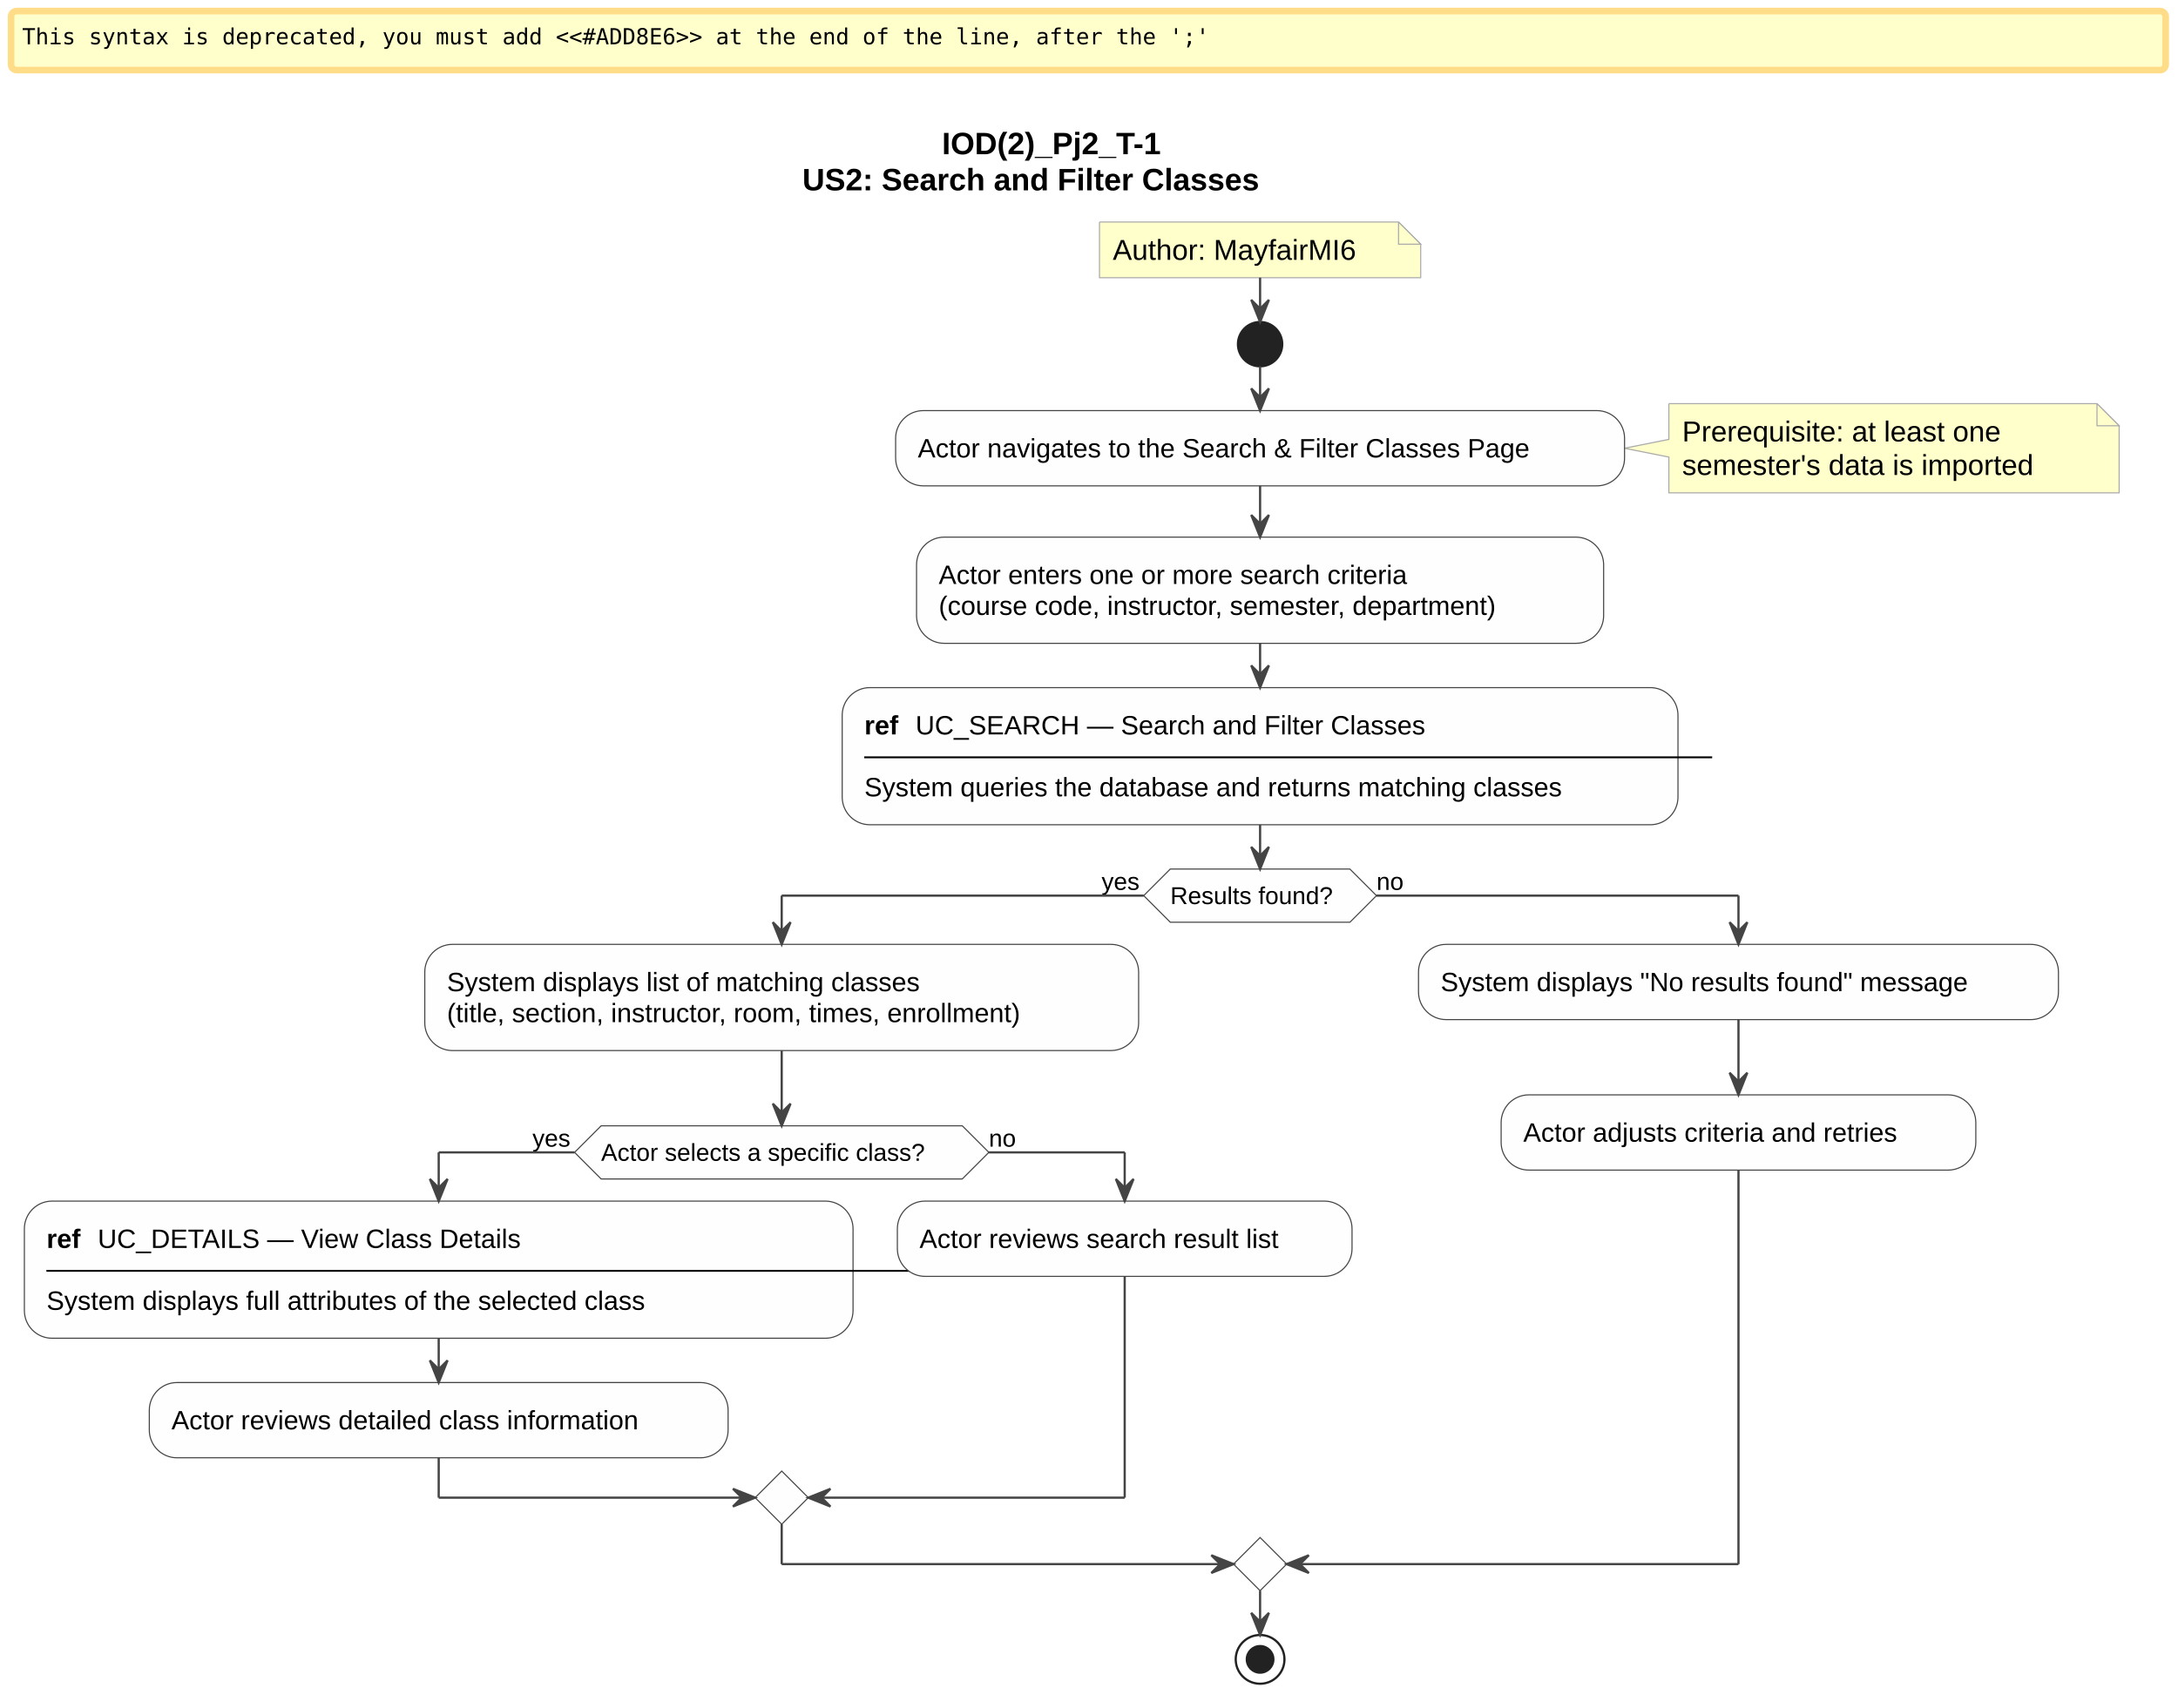
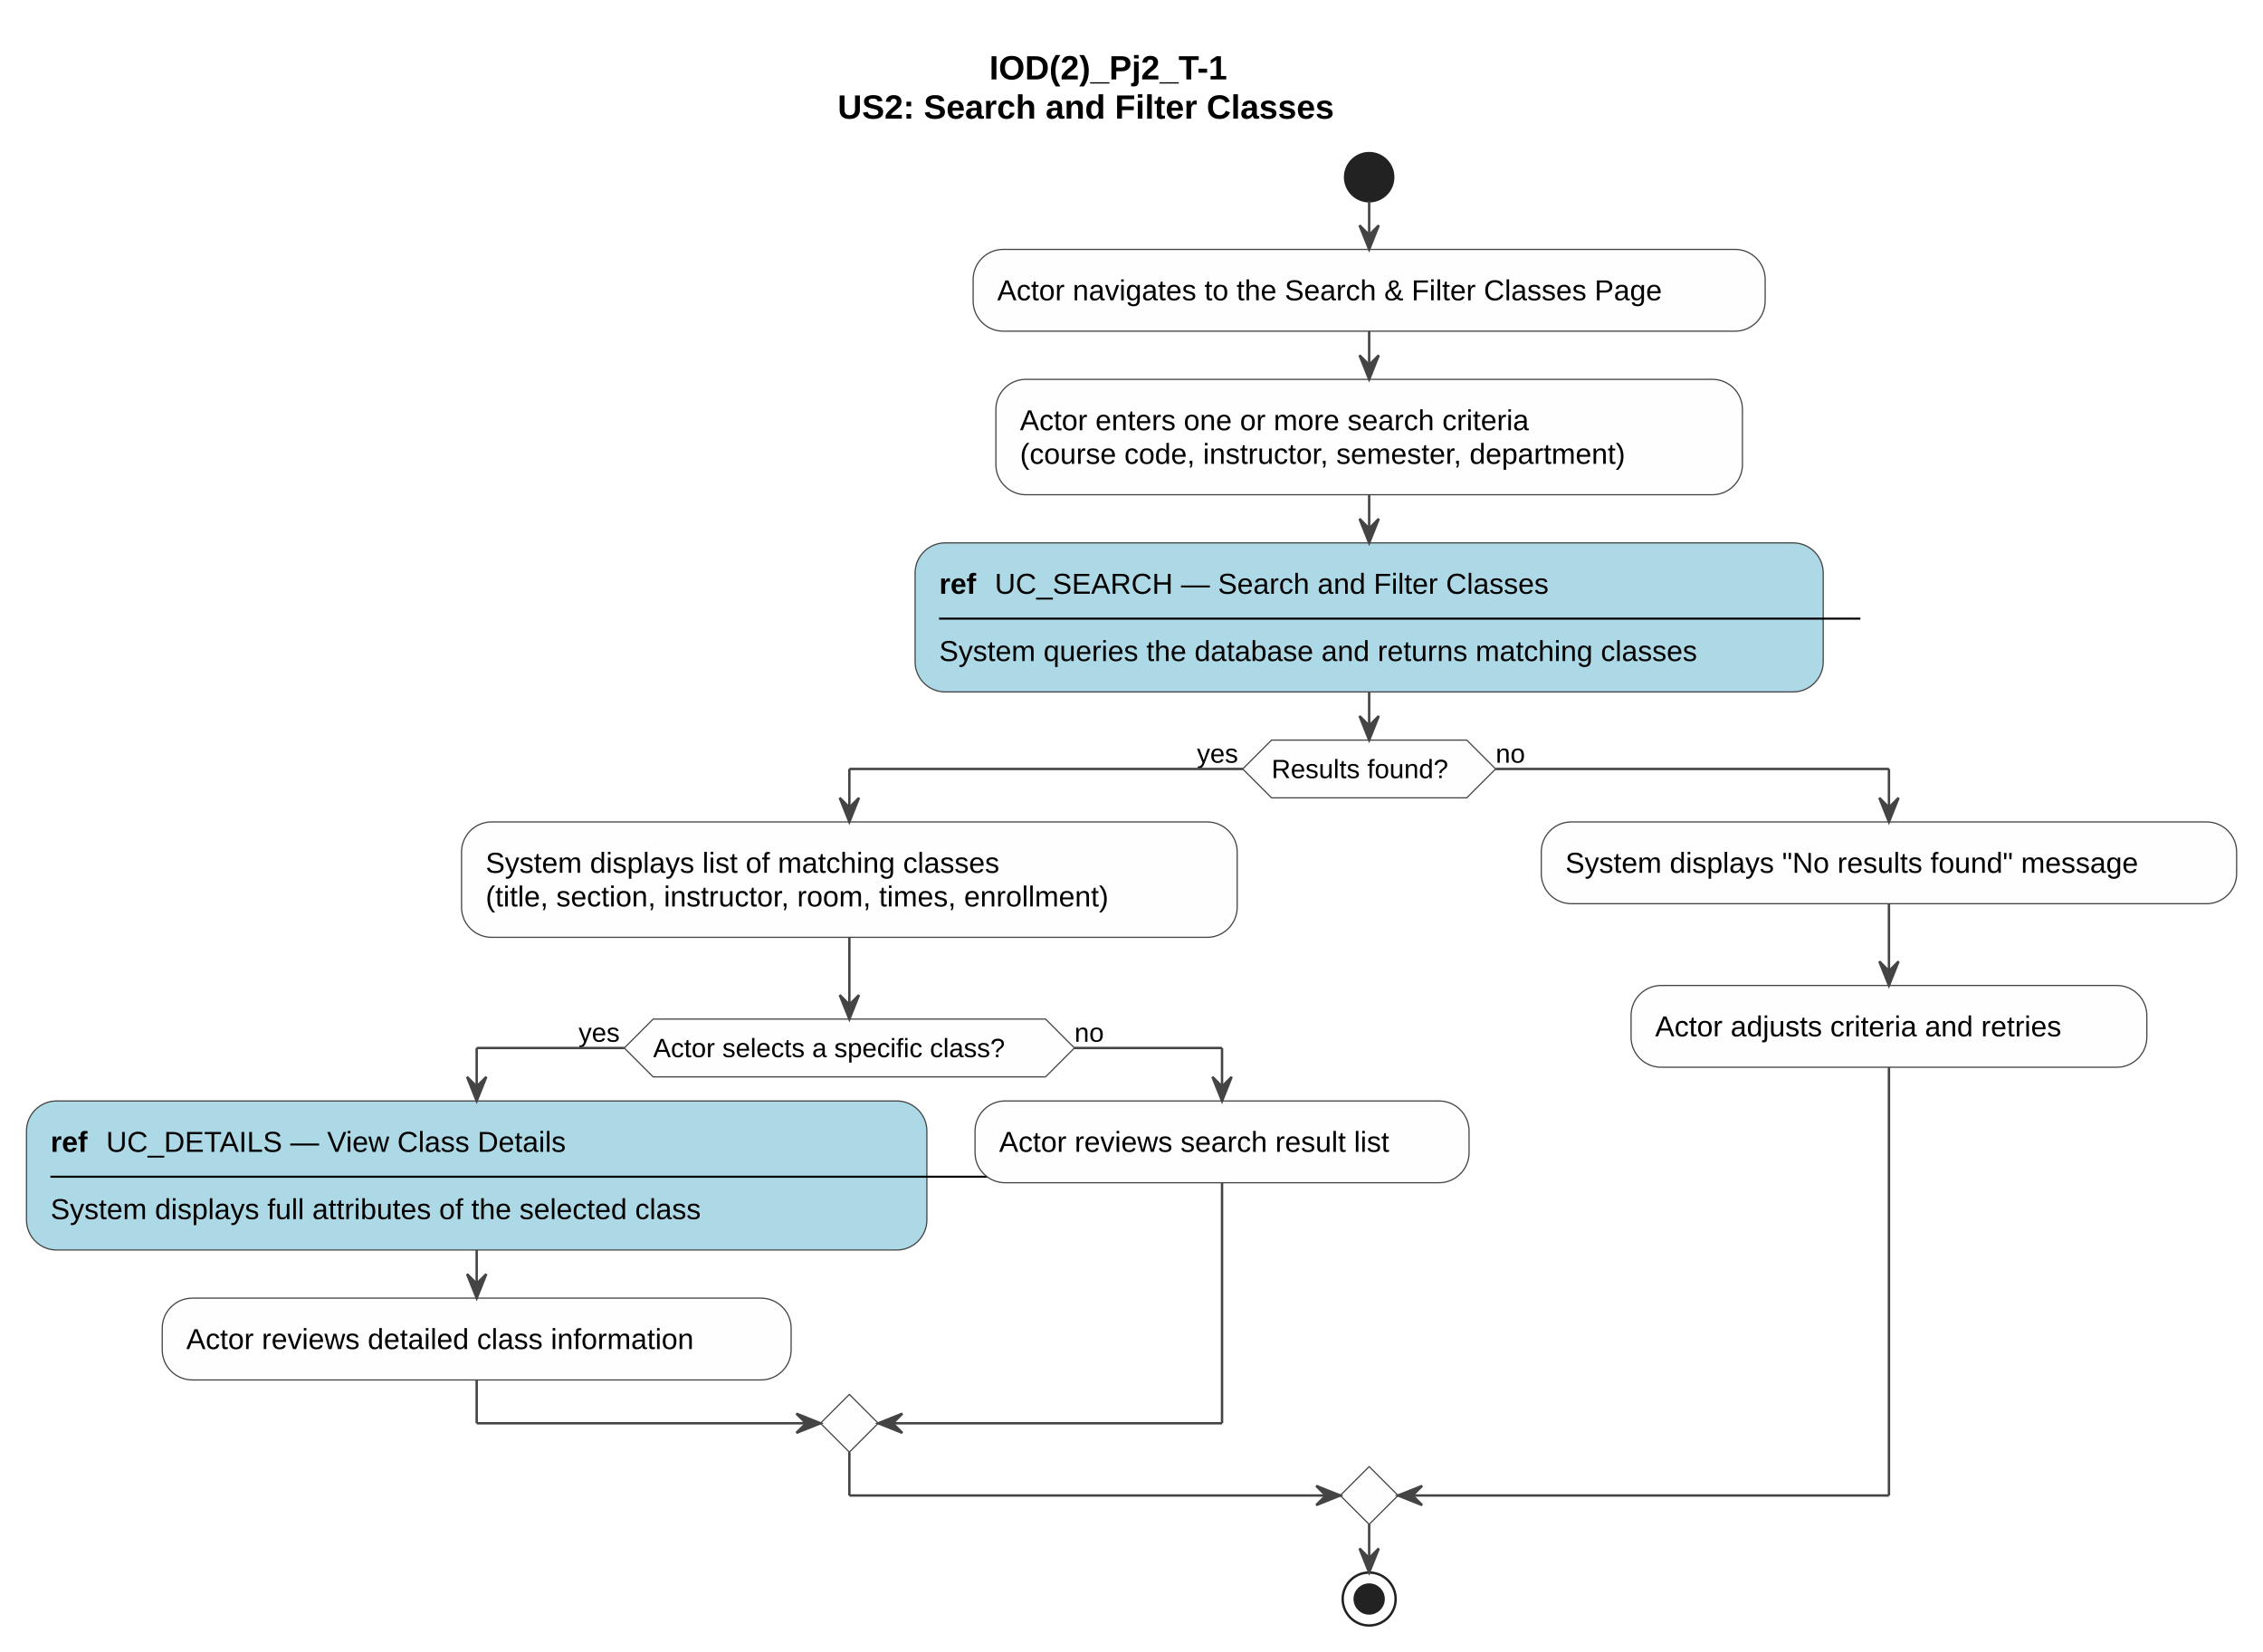
- <svg xmlns="http://www.w3.org/2000/svg" contentStyleType="text/css" data-diagram-type="ACTIVITY" height="771px" preserveAspectRatio="none" style="width:983px;height:771px;background:#FFFFFF;" version="1.1" viewBox="0 0 983 771" width="983px" zoomAndPan="magnify">
+ <svg xmlns="http://www.w3.org/2000/svg" contentStyleType="text/css" height="686px" preserveAspectRatio="none" style="width:940px;height:686px;background:#FFFFFF;" version="1.1" viewBox="0 0 940 686" width="940px" zoomAndPan="magnify">
  <defs />
  <g>
-     <rect fill="#FFFFCC" height="26.641" rx="2.5" ry="2.5" style="stroke:#FFDD88;stroke-width:3;" width="972.438" x="5" y="5" />
-     <text fill="#000000" font-family="monospace" font-size="10" lengthAdjust="spacing" textLength="535.825" x="10" y="20">This syntax is deprecated, you must add &lt;&lt;#ADD8E6&gt;&gt; at the end of the line, after the ';'</text>
-     <g class="title" data-source-line="11">
-       <text fill="#000000" font-family="Arial" font-size="14" font-weight="bold" lengthAdjust="spacing" textLength="115.172" x="425.133" y="69.636">IOD(2)_Pj2_T-1</text>
-       <text fill="#000000" font-family="Arial" font-size="14" font-weight="bold" lengthAdjust="spacing" textLength="241.185" x="362.126" y="85.933">US2: Search and Filter Classes</text>
-     </g>
-     <path d="M496.23,100.234 L496.23,125.367 L641.206,125.367 L641.206,110.234 L631.206,100.234 L496.23,100.234" fill="#FFFFCC" style="stroke:#AAAAAA;stroke-width:0.5;" />
-     <path d="M631.206,100.234 L631.206,110.234 L641.206,110.234 L631.206,100.234" fill="#FFFFCC" style="stroke:#AAAAAA;stroke-width:0.5;" />
-     <text fill="#000000" font-family="Arial" font-size="13" lengthAdjust="spacing" textLength="123.976" x="502.23" y="117.301">Author: MayfairMI6</text>
-     <ellipse cx="568.718" cy="155.367" fill="#222222" rx="10" ry="10" style="stroke:#222222;stroke-width:1;" />
-     <path d="M753.209,182.219 L753.209,198.352 L733.209,202.352 L753.209,206.352 L753.209,222.484 A0,0 0 0 0 753.209,222.484 L956.438,222.484 A0,0 0 0 0 956.438,222.484 L956.438,192.219 L946.438,182.219 L753.209,182.219 A0,0 0 0 0 753.209,182.219" fill="#FFFFCC" style="stroke:#AAAAAA;stroke-width:0.5;" />
-     <path d="M946.438,182.219 L946.438,192.219 L956.438,192.219 L946.438,182.219" fill="#FFFFCC" style="stroke:#AAAAAA;stroke-width:0.5;" />
-     <text fill="#000000" font-family="Arial" font-size="13" lengthAdjust="spacing" textLength="163.585" x="759.209" y="199.286">Prerequisite: at least one</text>
-     <text fill="#000000" font-family="Arial" font-size="13" lengthAdjust="spacing" textLength="182.228" x="759.209" y="214.418">semester's data is imported</text>
-     <rect fill="#FEFEFE" height="33.969" rx="12.5" ry="12.5" style="stroke:#444444;stroke-width:0.5;" width="328.982" x="404.227" y="185.367" />
-     <text fill="#000000" font-family="Arial" font-size="12" lengthAdjust="spacing" textLength="308.982" x="414.227" y="206.506">Actor navigates to the Search &amp; Filter Classes Page</text>
-     <rect fill="#FEFEFE" height="47.938" rx="12.5" ry="12.5" style="stroke:#444444;stroke-width:0.5;" width="310.103" x="413.666" y="242.484" />
-     <text fill="#000000" font-family="Arial" font-size="12" lengthAdjust="spacing" textLength="241.588" x="423.666" y="263.623">Actor enters one or more search criteria</text>
-     <text fill="#000000" font-family="Arial" font-size="12" lengthAdjust="spacing" textLength="290.103" x="423.666" y="277.592">(course code, instructor, semester, department)</text>
-     <rect fill="#FEFEFE" height="61.906" rx="12.5" ry="12.5" style="stroke:#444444;stroke-width:0.5;" width="377.211" x="380.112" y="310.422" />
-     <text fill="#000000" font-family="Arial" font-size="12" font-weight="bold" lengthAdjust="spacing" textLength="19.277" x="390.112" y="331.56">ref</text>
-     <text fill="#000000" font-family="Arial" font-size="12" lengthAdjust="spacing" textLength="243.246" x="413.204" y="331.56">UC_SEARCH — Search and Filter Classes</text>
-     <text fill="#000000" font-family="Arial" font-size="12" lengthAdjust="spacing" textLength="325.107" x="390.112" y="345.529">─────────────────────────────────────────────</text>
-     <text fill="#000000" font-family="Arial" font-size="12" lengthAdjust="spacing" textLength="357.211" x="390.112" y="359.498">System queries the database and returns matching classes</text>
-     <polygon fill="#FEFEFE" points="528.179,392.328,609.256,392.328,621.256,404.328,609.256,416.328,528.179,416.328,516.179,404.328,528.179,392.328" style="stroke:#444444;stroke-width:0.5;" />
-     <text fill="#000000" font-family="Arial" font-size="11" lengthAdjust="spacing" textLength="81.077" x="528.179" y="408.136">Results found?</text>
-     <text fill="#000000" font-family="Arial" font-size="11" lengthAdjust="spacing" textLength="19.008" x="497.171" y="401.734">yes</text>
-     <text fill="#000000" font-family="Arial" font-size="11" lengthAdjust="spacing" textLength="13.702" x="621.256" y="401.734">no</text>
-     <rect fill="#FEFEFE" height="47.938" rx="12.5" ry="12.5" style="stroke:#444444;stroke-width:0.5;" width="322.185" x="191.714" y="426.328" />
-     <text fill="#000000" font-family="Arial" font-size="12" lengthAdjust="spacing" textLength="241.805" x="201.714" y="447.467">System displays list of matching classes</text>
-     <text fill="#000000" font-family="Arial" font-size="12" lengthAdjust="spacing" textLength="302.185" x="201.714" y="461.435">(title, section, instructor, room, times, enrollment)</text>
-     <polygon fill="#FEFEFE" points="271.314,508.234,434.3,508.234,446.3,520.234,434.3,532.234,271.314,532.234,259.314,520.234,271.314,508.234" style="stroke:#444444;stroke-width:0.5;" />
-     <text fill="#000000" font-family="Arial" font-size="11" lengthAdjust="spacing" textLength="162.986" x="271.314" y="524.043">Actor selects a specific class?</text>
-     <text fill="#000000" font-family="Arial" font-size="11" lengthAdjust="spacing" textLength="19.008" x="240.305" y="517.64">yes</text>
-     <text fill="#000000" font-family="Arial" font-size="11" lengthAdjust="spacing" textLength="13.702" x="446.3" y="517.64">no</text>
-     <rect fill="#FEFEFE" height="61.906" rx="12.5" ry="12.5" style="stroke:#444444;stroke-width:0.5;" width="374.006" x="11" y="542.234" />
-     <text fill="#000000" font-family="Arial" font-size="12" font-weight="bold" lengthAdjust="spacing" textLength="19.277" x="21" y="563.373">ref</text>
-     <text fill="#000000" font-family="Arial" font-size="12" lengthAdjust="spacing" textLength="202.535" x="44.092" y="563.373">UC_DETAILS — View Class Details</text>
-     <text fill="#000000" font-family="Arial" font-size="12" lengthAdjust="spacing" textLength="354.006" x="21" y="577.342">─────────────────────────────────────────────────</text>
-     <text fill="#000000" font-family="Arial" font-size="12" lengthAdjust="spacing" textLength="309.106" x="21" y="591.311">System displays full attributes of the selected class</text>
-     <rect fill="#FEFEFE" height="33.969" rx="12.5" ry="12.5" style="stroke:#444444;stroke-width:0.5;" width="261.231" x="67.388" y="624.141" />
-     <text fill="#000000" font-family="Arial" font-size="12" lengthAdjust="spacing" textLength="241.231" x="77.388" y="645.279">Actor reviews detailed class information</text>
-     <rect fill="#FEFEFE" height="33.969" rx="12.5" ry="12.5" style="stroke:#444444;stroke-width:0.5;" width="205.209" x="405.006" y="542.234" />
-     <text fill="#000000" font-family="Arial" font-size="12" lengthAdjust="spacing" textLength="185.209" x="415.006" y="563.373">Actor reviews search result list</text>
-     <polygon fill="#FEFEFE" points="352.807,664.109,364.807,676.109,352.807,688.109,340.807,676.109,352.807,664.109" style="stroke:#444444;stroke-width:0.5;" />
-     <rect fill="#FEFEFE" height="33.969" rx="12.5" ry="12.5" style="stroke:#444444;stroke-width:0.5;" width="288.828" x="640.215" y="426.328" />
-     <text fill="#000000" font-family="Arial" font-size="12" lengthAdjust="spacing" textLength="268.828" x="650.215" y="447.467">System displays "No results found" message</text>
-     <rect fill="#FEFEFE" height="33.969" rx="12.5" ry="12.5" style="stroke:#444444;stroke-width:0.5;" width="214.238" x="677.51" y="494.266" />
-     <text fill="#000000" font-family="Arial" font-size="12" lengthAdjust="spacing" textLength="194.238" x="687.51" y="515.404">Actor adjusts criteria and retries</text>
-     <polygon fill="#FEFEFE" points="568.718,694.109,580.718,706.109,568.718,718.109,556.718,706.109,568.718,694.109" style="stroke:#444444;stroke-width:0.5;" />
-     <ellipse cx="568.718" cy="749.109" fill="none" rx="11" ry="11" style="stroke:#222222;stroke-width:1;" />
-     <ellipse cx="568.718" cy="749.109" fill="#222222" rx="6" ry="6" style="stroke:#222222;stroke-width:1;" />
-     <line style="stroke:#444444;stroke-width:1;" x1="568.718" x2="568.718" y1="125.367" y2="145.367" />
-     <polygon fill="#444444" points="564.718,135.367,568.718,145.367,572.718,135.367,568.718,139.367" style="stroke:#444444;stroke-width:1;" />
-     <line style="stroke:#444444;stroke-width:1;" x1="568.718" x2="568.718" y1="165.367" y2="185.367" />
-     <polygon fill="#444444" points="564.718,175.367,568.718,185.367,572.718,175.367,568.718,179.367" style="stroke:#444444;stroke-width:1;" />
-     <line style="stroke:#444444;stroke-width:1;" x1="568.718" x2="568.718" y1="219.336" y2="242.484" />
-     <polygon fill="#444444" points="564.718,232.484,568.718,242.484,572.718,232.484,568.718,236.484" style="stroke:#444444;stroke-width:1;" />
-     <line style="stroke:#444444;stroke-width:1;" x1="568.718" x2="568.718" y1="290.422" y2="310.422" />
-     <polygon fill="#444444" points="564.718,300.422,568.718,310.422,572.718,300.422,568.718,304.422" style="stroke:#444444;stroke-width:1;" />
-     <line style="stroke:#444444;stroke-width:1;" x1="198.003" x2="198.003" y1="604.141" y2="624.141" />
-     <polygon fill="#444444" points="194.003,614.141,198.003,624.141,202.003,614.141,198.003,618.141" style="stroke:#444444;stroke-width:1;" />
-     <line style="stroke:#444444;stroke-width:1;" x1="259.314" x2="198.003" y1="520.234" y2="520.234" />
-     <line style="stroke:#444444;stroke-width:1;" x1="198.003" x2="198.003" y1="520.234" y2="542.234" />
-     <polygon fill="#444444" points="194.003,532.234,198.003,542.234,202.003,532.234,198.003,536.234" style="stroke:#444444;stroke-width:1;" />
-     <line style="stroke:#444444;stroke-width:1;" x1="446.3" x2="507.61" y1="520.234" y2="520.234" />
-     <line style="stroke:#444444;stroke-width:1;" x1="507.61" x2="507.61" y1="520.234" y2="542.234" />
-     <polygon fill="#444444" points="503.61,532.234,507.61,542.234,511.61,532.234,507.61,536.234" style="stroke:#444444;stroke-width:1;" />
-     <line style="stroke:#444444;stroke-width:1;" x1="198.003" x2="198.003" y1="658.109" y2="676.109" />
-     <line style="stroke:#444444;stroke-width:1;" x1="198.003" x2="340.807" y1="676.109" y2="676.109" />
-     <polygon fill="#444444" points="330.807,672.109,340.807,676.109,330.807,680.109,334.807,676.109" style="stroke:#444444;stroke-width:1;" />
-     <line style="stroke:#444444;stroke-width:1;" x1="507.61" x2="507.61" y1="576.203" y2="676.109" />
-     <line style="stroke:#444444;stroke-width:1;" x1="507.61" x2="364.807" y1="676.109" y2="676.109" />
-     <polygon fill="#444444" points="374.807,672.109,364.807,676.109,374.807,680.109,370.807,676.109" style="stroke:#444444;stroke-width:1;" />
-     <line style="stroke:#444444;stroke-width:1;" x1="352.807" x2="352.807" y1="474.266" y2="508.234" />
-     <polygon fill="#444444" points="348.807,498.234,352.807,508.234,356.807,498.234,352.807,502.234" style="stroke:#444444;stroke-width:1;" />
-     <line style="stroke:#444444;stroke-width:1;" x1="784.629" x2="784.629" y1="460.297" y2="494.266" />
-     <polygon fill="#444444" points="780.629,484.266,784.629,494.266,788.629,484.266,784.629,488.266" style="stroke:#444444;stroke-width:1;" />
-     <line style="stroke:#444444;stroke-width:1;" x1="516.179" x2="352.807" y1="404.328" y2="404.328" />
-     <line style="stroke:#444444;stroke-width:1;" x1="352.807" x2="352.807" y1="404.328" y2="426.328" />
-     <polygon fill="#444444" points="348.807,416.328,352.807,426.328,356.807,416.328,352.807,420.328" style="stroke:#444444;stroke-width:1;" />
-     <line style="stroke:#444444;stroke-width:1;" x1="621.256" x2="784.629" y1="404.328" y2="404.328" />
-     <line style="stroke:#444444;stroke-width:1;" x1="784.629" x2="784.629" y1="404.328" y2="426.328" />
-     <polygon fill="#444444" points="780.629,416.328,784.629,426.328,788.629,416.328,784.629,420.328" style="stroke:#444444;stroke-width:1;" />
-     <line style="stroke:#444444;stroke-width:1;" x1="352.807" x2="352.807" y1="688.109" y2="706.109" />
-     <line style="stroke:#444444;stroke-width:1;" x1="352.807" x2="556.718" y1="706.109" y2="706.109" />
-     <polygon fill="#444444" points="546.718,702.109,556.718,706.109,546.718,710.109,550.718,706.109" style="stroke:#444444;stroke-width:1;" />
-     <line style="stroke:#444444;stroke-width:1;" x1="784.629" x2="784.629" y1="528.234" y2="706.109" />
-     <line style="stroke:#444444;stroke-width:1;" x1="784.629" x2="580.718" y1="706.109" y2="706.109" />
-     <polygon fill="#444444" points="590.718,702.109,580.718,706.109,590.718,710.109,586.718,706.109" style="stroke:#444444;stroke-width:1;" />
-     <line style="stroke:#444444;stroke-width:1;" x1="568.718" x2="568.718" y1="372.328" y2="392.328" />
-     <polygon fill="#444444" points="564.718,382.328,568.718,392.328,572.718,382.328,568.718,386.328" style="stroke:#444444;stroke-width:1;" />
-     <line style="stroke:#444444;stroke-width:1;" x1="568.718" x2="568.718" y1="718.109" y2="738.109" />
-     <polygon fill="#444444" points="564.718,728.109,568.718,738.109,572.718,728.109,568.718,732.109" style="stroke:#444444;stroke-width:1;" />
+     <text fill="#000000" font-family="Arial" font-size="14" font-weight="bold" lengthAdjust="spacing" textLength="115.172" x="410.935" y="32.995">IOD(2)_Pj2_T-1</text>
+     <text fill="#000000" font-family="Arial" font-size="14" font-weight="bold" lengthAdjust="spacing" textLength="241.185" x="347.929" y="49.292">US2: Search and Filter Classes</text>
+     <ellipse cx="568.718" cy="73.594" fill="#222222" rx="10" ry="10" style="stroke:#222222;stroke-width:1;" />
+     <rect fill="#FEFEFE" height="33.969" rx="12.5" ry="12.5" style="stroke:#444444;stroke-width:0.5;" width="328.982" x="404.227" y="103.594" />
+     <text fill="#000000" font-family="Arial" font-size="12" lengthAdjust="spacing" textLength="308.982" x="414.227" y="124.732">Actor navigates to the Search &amp; Filter Classes Page</text>
+     <rect fill="#FEFEFE" height="47.938" rx="12.5" ry="12.5" style="stroke:#444444;stroke-width:0.5;" width="310.103" x="413.666" y="157.562" />
+     <text fill="#000000" font-family="Arial" font-size="12" lengthAdjust="spacing" textLength="241.588" x="423.666" y="178.701">Actor enters one or more search criteria</text>
+     <text fill="#000000" font-family="Arial" font-size="12" lengthAdjust="spacing" textLength="290.103" x="423.666" y="192.67">(course code, instructor, semester, department)</text>
+     <rect fill="#ADD8E6" height="61.906" rx="12.5" ry="12.5" style="stroke:#444444;stroke-width:0.5;" width="377.211" x="380.112" y="225.5" />
+     <text fill="#000000" font-family="Arial" font-size="12" font-weight="bold" lengthAdjust="spacing" textLength="19.277" x="390.112" y="246.639">ref</text>
+     <text fill="#000000" font-family="Arial" font-size="12" lengthAdjust="spacing" textLength="243.246" x="413.204" y="246.639">UC_SEARCH — Search and Filter Classes</text>
+     <text fill="#000000" font-family="Arial" font-size="12" lengthAdjust="spacing" textLength="325.107" x="390.112" y="260.607">─────────────────────────────────────────────</text>
+     <text fill="#000000" font-family="Arial" font-size="12" lengthAdjust="spacing" textLength="357.211" x="390.112" y="274.576">System queries the database and returns matching classes</text>
+     <polygon fill="#FEFEFE" points="528.179,307.406,609.256,307.406,621.256,319.406,609.256,331.406,528.179,331.406,516.179,319.406,528.179,307.406" style="stroke:#444444;stroke-width:0.5;" />
+     <text fill="#000000" font-family="Arial" font-size="11" lengthAdjust="spacing" textLength="81.077" x="528.179" y="323.214">Results found?</text>
+     <text fill="#000000" font-family="Arial" font-size="11" lengthAdjust="spacing" textLength="19.008" x="497.171" y="316.812">yes</text>
+     <text fill="#000000" font-family="Arial" font-size="11" lengthAdjust="spacing" textLength="13.702" x="621.256" y="316.812">no</text>
+     <rect fill="#FEFEFE" height="47.938" rx="12.5" ry="12.5" style="stroke:#444444;stroke-width:0.5;" width="322.185" x="191.714" y="341.406" />
+     <text fill="#000000" font-family="Arial" font-size="12" lengthAdjust="spacing" textLength="241.805" x="201.714" y="362.545">System displays list of matching classes</text>
+     <text fill="#000000" font-family="Arial" font-size="12" lengthAdjust="spacing" textLength="302.185" x="201.714" y="376.514">(title, section, instructor, room, times, enrollment)</text>
+     <polygon fill="#FEFEFE" points="271.314,423.312,434.3,423.312,446.3,435.312,434.3,447.312,271.314,447.312,259.314,435.312,271.314,423.312" style="stroke:#444444;stroke-width:0.5;" />
+     <text fill="#000000" font-family="Arial" font-size="11" lengthAdjust="spacing" textLength="162.986" x="271.314" y="439.121">Actor selects a specific class?</text>
+     <text fill="#000000" font-family="Arial" font-size="11" lengthAdjust="spacing" textLength="19.008" x="240.305" y="432.718">yes</text>
+     <text fill="#000000" font-family="Arial" font-size="11" lengthAdjust="spacing" textLength="13.702" x="446.3" y="432.718">no</text>
+     <rect fill="#ADD8E6" height="61.906" rx="12.5" ry="12.5" style="stroke:#444444;stroke-width:0.5;" width="374.006" x="11" y="457.312" />
+     <text fill="#000000" font-family="Arial" font-size="12" font-weight="bold" lengthAdjust="spacing" textLength="19.277" x="21" y="478.451">ref</text>
+     <text fill="#000000" font-family="Arial" font-size="12" lengthAdjust="spacing" textLength="202.535" x="44.092" y="478.451">UC_DETAILS — View Class Details</text>
+     <text fill="#000000" font-family="Arial" font-size="12" lengthAdjust="spacing" textLength="354.006" x="21" y="492.42">─────────────────────────────────────────────────</text>
+     <text fill="#000000" font-family="Arial" font-size="12" lengthAdjust="spacing" textLength="309.106" x="21" y="506.389">System displays full attributes of the selected class</text>
+     <rect fill="#FEFEFE" height="33.969" rx="12.5" ry="12.5" style="stroke:#444444;stroke-width:0.5;" width="261.231" x="67.388" y="539.219" />
+     <text fill="#000000" font-family="Arial" font-size="12" lengthAdjust="spacing" textLength="241.231" x="77.388" y="560.357">Actor reviews detailed class information</text>
+     <rect fill="#FEFEFE" height="33.969" rx="12.5" ry="12.5" style="stroke:#444444;stroke-width:0.5;" width="205.209" x="405.006" y="457.312" />
+     <text fill="#000000" font-family="Arial" font-size="12" lengthAdjust="spacing" textLength="185.209" x="415.006" y="478.451">Actor reviews search result list</text>
+     <polygon fill="#FEFEFE" points="352.807,579.188,364.807,591.188,352.807,603.188,340.807,591.188,352.807,579.188" style="stroke:#444444;stroke-width:0.5;" />
+     <rect fill="#FEFEFE" height="33.969" rx="12.5" ry="12.5" style="stroke:#444444;stroke-width:0.5;" width="288.828" x="640.215" y="341.406" />
+     <text fill="#000000" font-family="Arial" font-size="12" lengthAdjust="spacing" textLength="268.828" x="650.215" y="362.545">System displays "No results found" message</text>
+     <rect fill="#FEFEFE" height="33.969" rx="12.5" ry="12.5" style="stroke:#444444;stroke-width:0.5;" width="214.238" x="677.51" y="409.344" />
+     <text fill="#000000" font-family="Arial" font-size="12" lengthAdjust="spacing" textLength="194.238" x="687.51" y="430.482">Actor adjusts criteria and retries</text>
+     <polygon fill="#FEFEFE" points="568.718,609.188,580.718,621.188,568.718,633.188,556.718,621.188,568.718,609.188" style="stroke:#444444;stroke-width:0.5;" />
+     <ellipse cx="568.718" cy="664.188" fill="none" rx="11" ry="11" style="stroke:#222222;stroke-width:1;" />
+     <ellipse cx="568.718" cy="664.188" fill="#222222" rx="6" ry="6" style="stroke:#222222;stroke-width:1;" />
+     <line style="stroke:#444444;stroke-width:1;" x1="568.718" x2="568.718" y1="83.594" y2="103.594" />
+     <polygon fill="#444444" points="564.718,93.594,568.718,103.594,572.718,93.594,568.718,97.594" style="stroke:#444444;stroke-width:1;" />
+     <line style="stroke:#444444;stroke-width:1;" x1="568.718" x2="568.718" y1="137.562" y2="157.562" />
+     <polygon fill="#444444" points="564.718,147.562,568.718,157.562,572.718,147.562,568.718,151.562" style="stroke:#444444;stroke-width:1;" />
+     <line style="stroke:#444444;stroke-width:1;" x1="568.718" x2="568.718" y1="205.5" y2="225.5" />
+     <polygon fill="#444444" points="564.718,215.5,568.718,225.5,572.718,215.5,568.718,219.5" style="stroke:#444444;stroke-width:1;" />
+     <line style="stroke:#444444;stroke-width:1;" x1="198.003" x2="198.003" y1="519.219" y2="539.219" />
+     <polygon fill="#444444" points="194.003,529.219,198.003,539.219,202.003,529.219,198.003,533.219" style="stroke:#444444;stroke-width:1;" />
+     <line style="stroke:#444444;stroke-width:1;" x1="259.314" x2="198.003" y1="435.312" y2="435.312" />
+     <line style="stroke:#444444;stroke-width:1;" x1="198.003" x2="198.003" y1="435.312" y2="457.312" />
+     <polygon fill="#444444" points="194.003,447.312,198.003,457.312,202.003,447.312,198.003,451.312" style="stroke:#444444;stroke-width:1;" />
+     <line style="stroke:#444444;stroke-width:1;" x1="446.3" x2="507.61" y1="435.312" y2="435.312" />
+     <line style="stroke:#444444;stroke-width:1;" x1="507.61" x2="507.61" y1="435.312" y2="457.312" />
+     <polygon fill="#444444" points="503.61,447.312,507.61,457.312,511.61,447.312,507.61,451.312" style="stroke:#444444;stroke-width:1;" />
+     <line style="stroke:#444444;stroke-width:1;" x1="198.003" x2="198.003" y1="573.188" y2="591.188" />
+     <line style="stroke:#444444;stroke-width:1;" x1="198.003" x2="340.807" y1="591.188" y2="591.188" />
+     <polygon fill="#444444" points="330.807,587.188,340.807,591.188,330.807,595.188,334.807,591.188" style="stroke:#444444;stroke-width:1;" />
+     <line style="stroke:#444444;stroke-width:1;" x1="507.61" x2="507.61" y1="491.281" y2="591.188" />
+     <line style="stroke:#444444;stroke-width:1;" x1="507.61" x2="364.807" y1="591.188" y2="591.188" />
+     <polygon fill="#444444" points="374.807,587.188,364.807,591.188,374.807,595.188,370.807,591.188" style="stroke:#444444;stroke-width:1;" />
+     <line style="stroke:#444444;stroke-width:1;" x1="352.807" x2="352.807" y1="389.344" y2="423.312" />
+     <polygon fill="#444444" points="348.807,413.312,352.807,423.312,356.807,413.312,352.807,417.312" style="stroke:#444444;stroke-width:1;" />
+     <line style="stroke:#444444;stroke-width:1;" x1="784.629" x2="784.629" y1="375.375" y2="409.344" />
+     <polygon fill="#444444" points="780.629,399.344,784.629,409.344,788.629,399.344,784.629,403.344" style="stroke:#444444;stroke-width:1;" />
+     <line style="stroke:#444444;stroke-width:1;" x1="516.179" x2="352.807" y1="319.406" y2="319.406" />
+     <line style="stroke:#444444;stroke-width:1;" x1="352.807" x2="352.807" y1="319.406" y2="341.406" />
+     <polygon fill="#444444" points="348.807,331.406,352.807,341.406,356.807,331.406,352.807,335.406" style="stroke:#444444;stroke-width:1;" />
+     <line style="stroke:#444444;stroke-width:1;" x1="621.256" x2="784.629" y1="319.406" y2="319.406" />
+     <line style="stroke:#444444;stroke-width:1;" x1="784.629" x2="784.629" y1="319.406" y2="341.406" />
+     <polygon fill="#444444" points="780.629,331.406,784.629,341.406,788.629,331.406,784.629,335.406" style="stroke:#444444;stroke-width:1;" />
+     <line style="stroke:#444444;stroke-width:1;" x1="352.807" x2="352.807" y1="603.188" y2="621.188" />
+     <line style="stroke:#444444;stroke-width:1;" x1="352.807" x2="556.718" y1="621.188" y2="621.188" />
+     <polygon fill="#444444" points="546.718,617.188,556.718,621.188,546.718,625.188,550.718,621.188" style="stroke:#444444;stroke-width:1;" />
+     <line style="stroke:#444444;stroke-width:1;" x1="784.629" x2="784.629" y1="443.312" y2="621.188" />
+     <line style="stroke:#444444;stroke-width:1;" x1="784.629" x2="580.718" y1="621.188" y2="621.188" />
+     <polygon fill="#444444" points="590.718,617.188,580.718,621.188,590.718,625.188,586.718,621.188" style="stroke:#444444;stroke-width:1;" />
+     <line style="stroke:#444444;stroke-width:1;" x1="568.718" x2="568.718" y1="287.406" y2="307.406" />
+     <polygon fill="#444444" points="564.718,297.406,568.718,307.406,572.718,297.406,568.718,301.406" style="stroke:#444444;stroke-width:1;" />
+     <line style="stroke:#444444;stroke-width:1;" x1="568.718" x2="568.718" y1="633.188" y2="653.188" />
+     <polygon fill="#444444" points="564.718,643.188,568.718,653.188,572.718,643.188,568.718,647.188" style="stroke:#444444;stroke-width:1;" />
  </g>
</svg>
